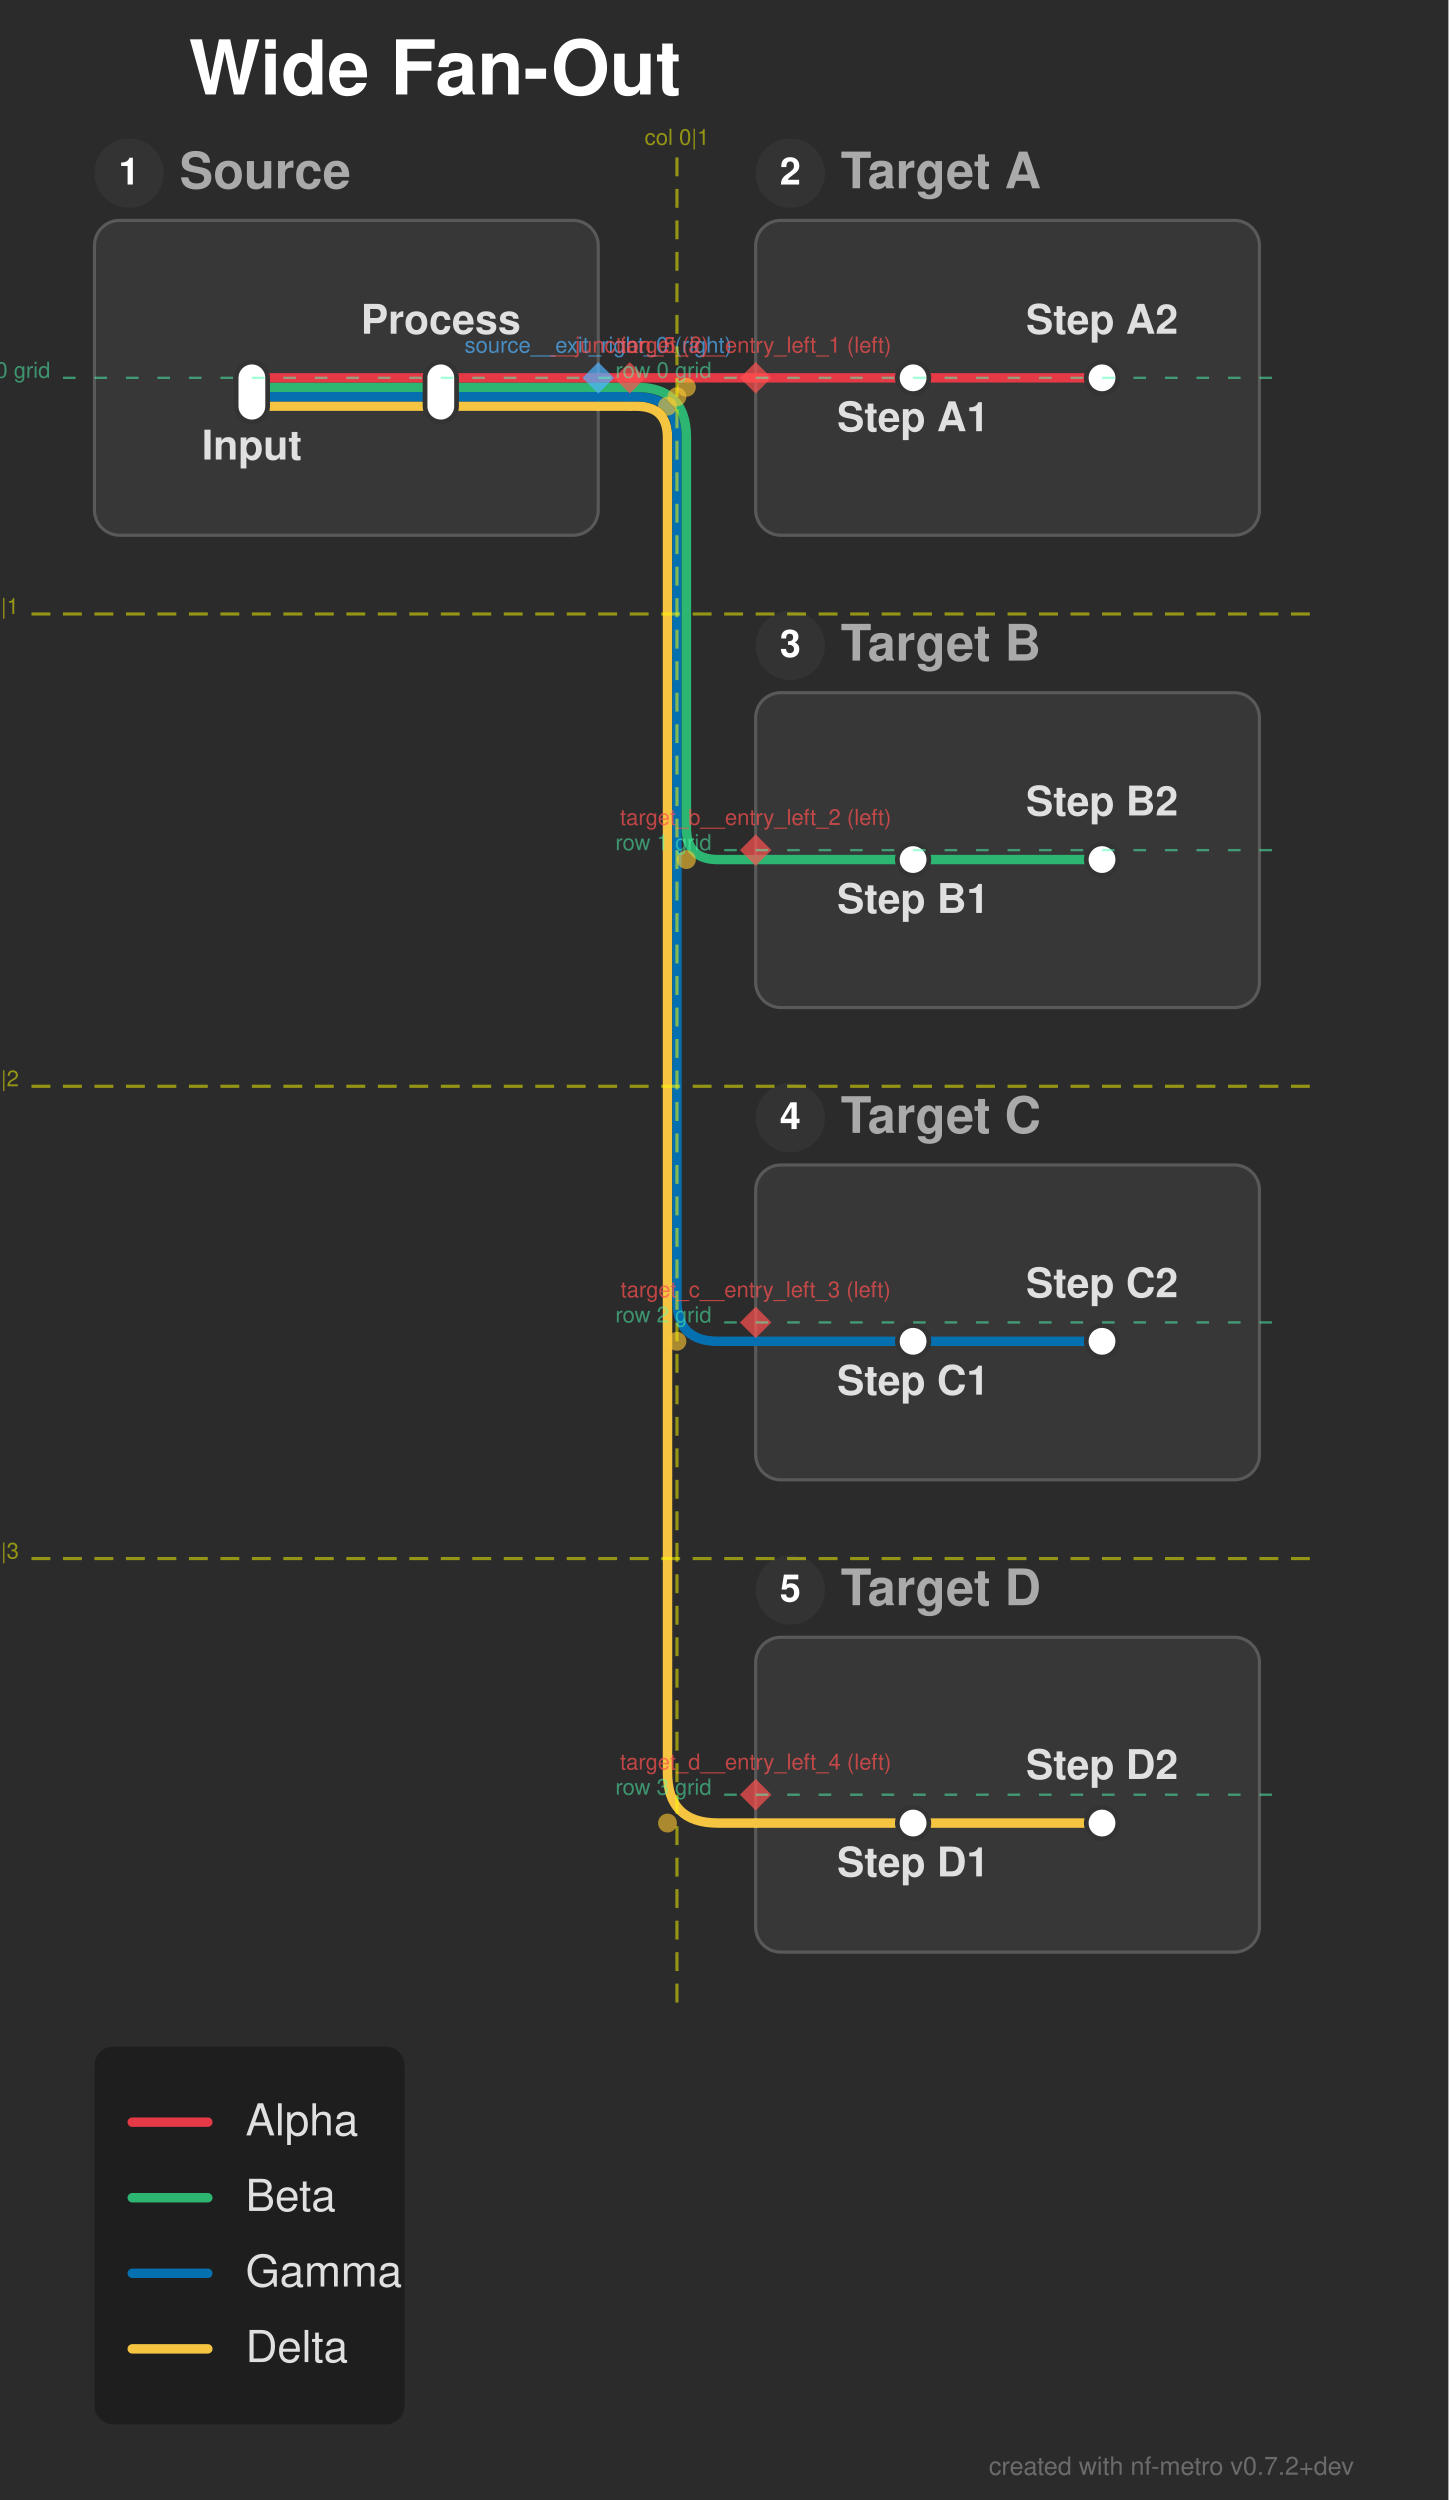
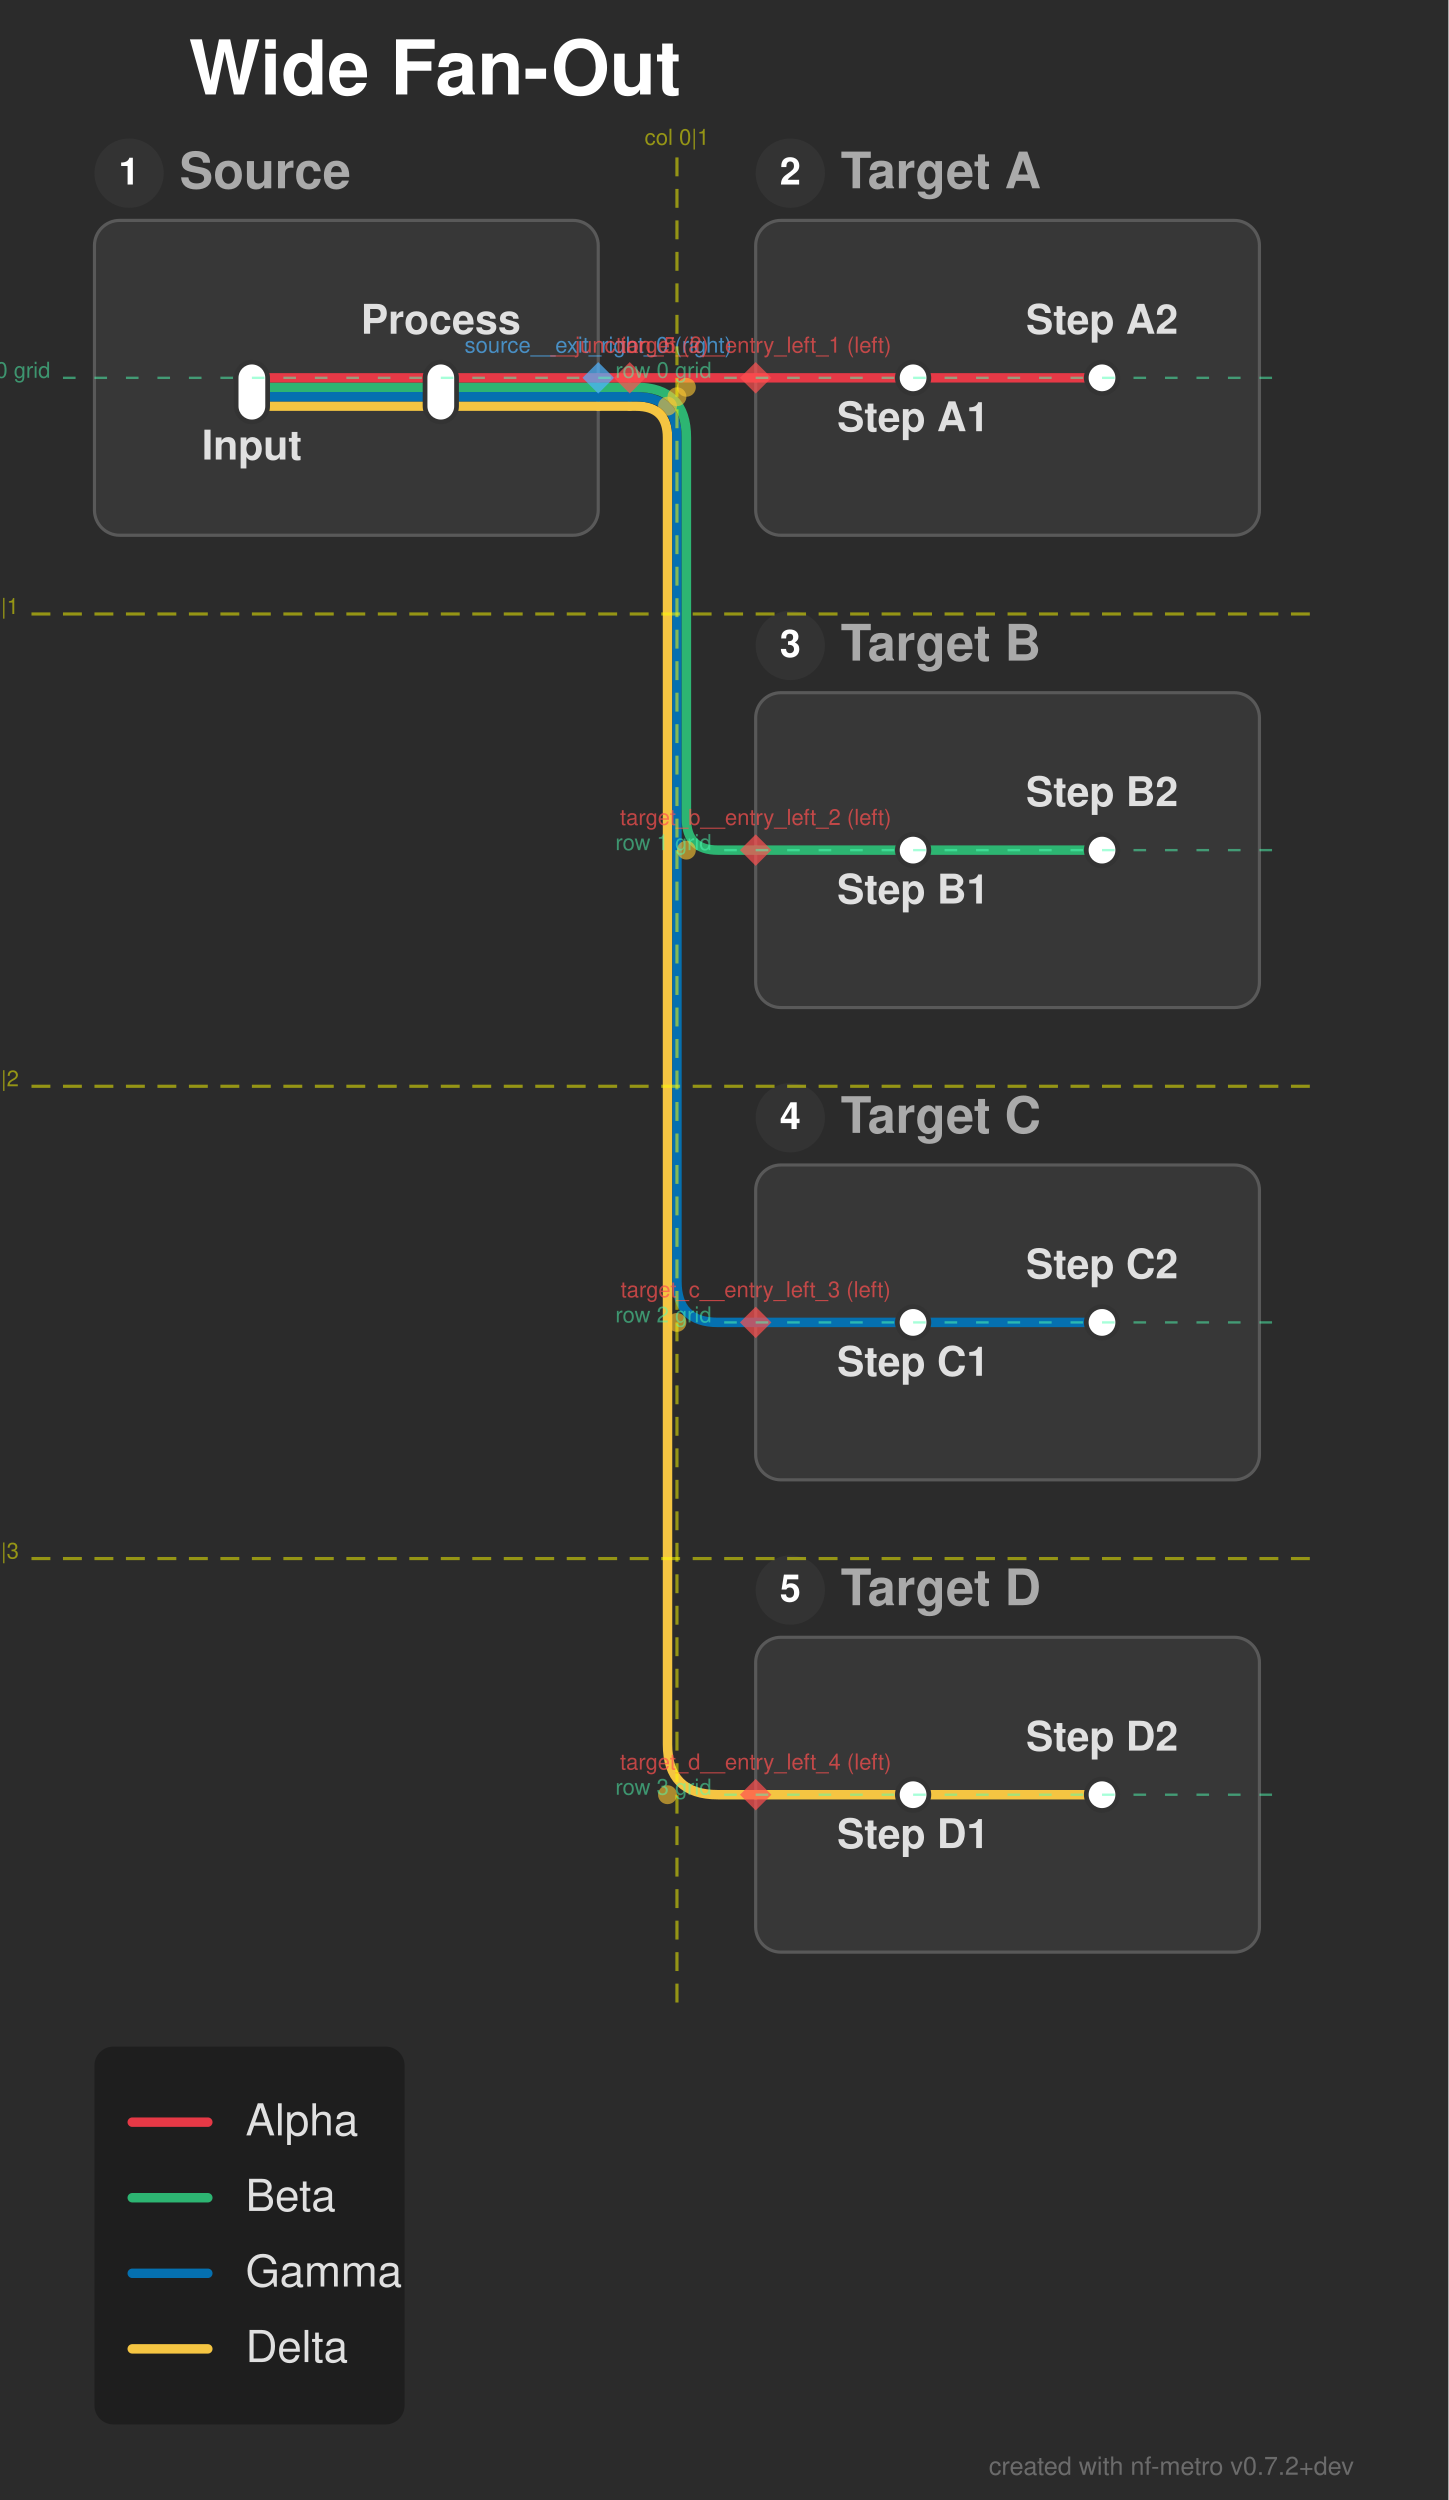
<svg xmlns="http://www.w3.org/2000/svg" width="460" height="794" viewBox="0 0 460 794">
  <defs>
</defs>
  <rect x="0" y="0" width="460" height="794" fill="#2b2b2b" />
  <text x="60.0" y="30.0" font-size="24.0" fill="#ffffff" font-family="'Helvetica Neue', Helvetica, Arial, sans-serif" font-weight="bold" class="nf-metro-title">Wide Fan-Out</text>
  <rect x="30.0" y="70.0" width="160.0" height="100.0" rx="8" ry="8" fill="#373737" stroke="#595959" stroke-width="1.0" class="nf-metro-section-box" data-section-id="source" data-section-lines="alpha,beta,delta,gamma" />
  <circle cx="41.0" cy="55.0" r="11" fill="#333333" class="nf-metro-section-num-circle" data-section-id="source" />
  <text x="41.0" y="55.0" font-size="12" fill="#ffffff" font-family="'Helvetica Neue', Helvetica, Arial, sans-serif" font-weight="bold" text-anchor="middle" dy="0.3em" data-section-id="source">1</text>
  <text x="57.0" y="55.0" font-size="16.0" fill="#aaaaaa" font-family="'Helvetica Neue', Helvetica, Arial, sans-serif" font-weight="bold" dy="0.3em" class="nf-metro-section-label" data-section-id="source">Source</text>
  <rect x="240.0" y="70.0" width="160.0" height="100.0" rx="8" ry="8" fill="#373737" stroke="#595959" stroke-width="1.0" class="nf-metro-section-box" data-section-id="target_a" data-section-lines="alpha" />
  <circle cx="251.0" cy="55.0" r="11" fill="#333333" class="nf-metro-section-num-circle" data-section-id="target_a" />
  <text x="251.0" y="55.0" font-size="12" fill="#ffffff" font-family="'Helvetica Neue', Helvetica, Arial, sans-serif" font-weight="bold" text-anchor="middle" dy="0.3em" data-section-id="target_a">2</text>
  <text x="267.0" y="55.0" font-size="16.0" fill="#aaaaaa" font-family="'Helvetica Neue', Helvetica, Arial, sans-serif" font-weight="bold" dy="0.3em" class="nf-metro-section-label" data-section-id="target_a">Target A</text>
  <rect x="240.0" y="220.0" width="160.0" height="100.0" rx="8" ry="8" fill="#373737" stroke="#595959" stroke-width="1.0" class="nf-metro-section-box" data-section-id="target_b" data-section-lines="beta" />
  <circle cx="251.0" cy="205.0" r="11" fill="#333333" class="nf-metro-section-num-circle" data-section-id="target_b" />
  <text x="251.0" y="205.0" font-size="12" fill="#ffffff" font-family="'Helvetica Neue', Helvetica, Arial, sans-serif" font-weight="bold" text-anchor="middle" dy="0.3em" data-section-id="target_b">3</text>
  <text x="267.0" y="205.0" font-size="16.0" fill="#aaaaaa" font-family="'Helvetica Neue', Helvetica, Arial, sans-serif" font-weight="bold" dy="0.3em" class="nf-metro-section-label" data-section-id="target_b">Target B</text>
  <rect x="240.0" y="370.0" width="160.0" height="100.0" rx="8" ry="8" fill="#373737" stroke="#595959" stroke-width="1.0" class="nf-metro-section-box" data-section-id="target_c" data-section-lines="gamma" />
  <circle cx="251.0" cy="355.0" r="11" fill="#333333" class="nf-metro-section-num-circle" data-section-id="target_c" />
  <text x="251.0" y="355.0" font-size="12" fill="#ffffff" font-family="'Helvetica Neue', Helvetica, Arial, sans-serif" font-weight="bold" text-anchor="middle" dy="0.3em" data-section-id="target_c">4</text>
  <text x="267.0" y="355.0" font-size="16.0" fill="#aaaaaa" font-family="'Helvetica Neue', Helvetica, Arial, sans-serif" font-weight="bold" dy="0.3em" class="nf-metro-section-label" data-section-id="target_c">Target C</text>
  <rect x="240.0" y="520.0" width="160.0" height="100.0" rx="8" ry="8" fill="#373737" stroke="#595959" stroke-width="1.0" class="nf-metro-section-box" data-section-id="target_d" data-section-lines="delta" />
  <circle cx="251.0" cy="505.0" r="11" fill="#333333" class="nf-metro-section-num-circle" data-section-id="target_d" />
  <text x="251.0" y="505.0" font-size="12" fill="#ffffff" font-family="'Helvetica Neue', Helvetica, Arial, sans-serif" font-weight="bold" text-anchor="middle" dy="0.3em" data-section-id="target_d">5</text>
  <text x="267.0" y="505.0" font-size="16.0" fill="#aaaaaa" font-family="'Helvetica Neue', Helvetica, Arial, sans-serif" font-weight="bold" dy="0.3em" class="nf-metro-section-label" data-section-id="target_d">Target D</text>
  <path d="M80.0,129.0 L140.0,129.0" stroke="#f5c542" stroke-width="3.0" stroke-linecap="round" class="metro-line-delta" data-line-id="delta" />
-   <path d="M290.0,579.0 L350.0,579.0" stroke="#f5c542" stroke-width="3.0" stroke-linecap="round" class="metro-line-delta" data-line-id="delta" />
+   <path d="M290.0,570.0 L350.0,570.0" stroke="#f5c542" stroke-width="3.0" stroke-linecap="round" class="metro-line-delta" data-line-id="delta" />
  <path d="M140.0,129.0 L190.0,129.0" stroke="#f5c542" stroke-width="3.0" stroke-linecap="round" class="metro-line-delta" data-line-id="delta" />
-   <path d="M240.0,579.0 L290.0,579.0" stroke="#f5c542" stroke-width="3.0" stroke-linecap="round" class="metro-line-delta" data-line-id="delta" />
+   <path d="M240.0,570.0 L290.0,570.0" stroke="#f5c542" stroke-width="3.0" stroke-linecap="round" class="metro-line-delta" data-line-id="delta" />
  <path d="M190.0,129.0 L200.0,129.0" stroke="#f5c542" stroke-width="3.0" stroke-linecap="round" class="metro-line-delta" data-line-id="delta" />
-   <path d="M200.0,129.0 L202.0,129.0 Q212.0,129.0,212.0,139.0 L212.0,563.0 Q212.0,579.0,228.0,579.0 L240.0,579.0" stroke="#f5c542" stroke-width="3.0" fill="none" stroke-linecap="round" stroke-linejoin="round" class="metro-line-delta" data-line-id="delta" />
+   <path d="M200.0,129.0 L202.0,129.0 Q212.0,129.0,212.0,139.0 L212.0,554.0 Q212.0,570.0,228.0,570.0 L240.0,570.0" stroke="#f5c542" stroke-width="3.0" fill="none" stroke-linecap="round" stroke-linejoin="round" class="metro-line-delta" data-line-id="delta" />
  <path d="M80.0,126.0 L140.0,126.0" stroke="#0570b0" stroke-width="3.0" stroke-linecap="round" class="metro-line-gamma" data-line-id="gamma" />
-   <path d="M290.0,426.0 L350.0,426.0" stroke="#0570b0" stroke-width="3.0" stroke-linecap="round" class="metro-line-gamma" data-line-id="gamma" />
+   <path d="M290.0,420.0 L350.0,420.0" stroke="#0570b0" stroke-width="3.0" stroke-linecap="round" class="metro-line-gamma" data-line-id="gamma" />
  <path d="M140.0,126.0 L190.0,126.0" stroke="#0570b0" stroke-width="3.0" stroke-linecap="round" class="metro-line-gamma" data-line-id="gamma" />
-   <path d="M240.0,426.0 L290.0,426.0" stroke="#0570b0" stroke-width="3.0" stroke-linecap="round" class="metro-line-gamma" data-line-id="gamma" />
+   <path d="M240.0,420.0 L290.0,420.0" stroke="#0570b0" stroke-width="3.0" stroke-linecap="round" class="metro-line-gamma" data-line-id="gamma" />
  <path d="M190.0,126.0 L200.0,126.0" stroke="#0570b0" stroke-width="3.0" stroke-linecap="round" class="metro-line-gamma" data-line-id="gamma" />
-   <path d="M200.0,126.0 L202.0,126.0 Q215.0,126.0,215.0,139.0 L215.0,413.0 Q215.0,426.0,228.0,426.0 L240.0,426.0" stroke="#0570b0" stroke-width="3.0" fill="none" stroke-linecap="round" stroke-linejoin="round" class="metro-line-gamma" data-line-id="gamma" />
+   <path d="M200.0,126.0 L202.0,126.0 Q215.0,126.0,215.0,139.0 L215.0,407.0 Q215.0,420.0,228.0,420.0 L240.0,420.0" stroke="#0570b0" stroke-width="3.0" fill="none" stroke-linecap="round" stroke-linejoin="round" class="metro-line-gamma" data-line-id="gamma" />
  <path d="M80.0,123.0 L140.0,123.0" stroke="#2db572" stroke-width="3.0" stroke-linecap="round" class="metro-line-beta" data-line-id="beta" />
-   <path d="M290.0,273.0 L350.0,273.0" stroke="#2db572" stroke-width="3.0" stroke-linecap="round" class="metro-line-beta" data-line-id="beta" />
+   <path d="M290.0,270.0 L350.0,270.0" stroke="#2db572" stroke-width="3.0" stroke-linecap="round" class="metro-line-beta" data-line-id="beta" />
  <path d="M140.0,123.0 L190.0,123.0" stroke="#2db572" stroke-width="3.0" stroke-linecap="round" class="metro-line-beta" data-line-id="beta" />
-   <path d="M240.0,273.0 L290.0,273.0" stroke="#2db572" stroke-width="3.0" stroke-linecap="round" class="metro-line-beta" data-line-id="beta" />
+   <path d="M240.0,270.0 L290.0,270.0" stroke="#2db572" stroke-width="3.0" stroke-linecap="round" class="metro-line-beta" data-line-id="beta" />
  <path d="M190.0,123.0 L200.0,123.0" stroke="#2db572" stroke-width="3.0" stroke-linecap="round" class="metro-line-beta" data-line-id="beta" />
-   <path d="M200.0,123.0 L202.0,123.0 Q218.0,123.0,218.0,139.0 L218.0,263.0 Q218.0,273.0,228.0,273.0 L240.0,273.0" stroke="#2db572" stroke-width="3.0" fill="none" stroke-linecap="round" stroke-linejoin="round" class="metro-line-beta" data-line-id="beta" />
+   <path d="M200.0,123.0 L202.0,123.0 Q218.0,123.0,218.0,139.0 L218.0,260.0 Q218.0,270.0,228.0,270.0 L240.0,270.0" stroke="#2db572" stroke-width="3.0" fill="none" stroke-linecap="round" stroke-linejoin="round" class="metro-line-beta" data-line-id="beta" />
  <path d="M80.0,120.0 L140.0,120.0" stroke="#e63946" stroke-width="3.0" stroke-linecap="round" class="metro-line-alpha" data-line-id="alpha" />
  <path d="M290.0,120.0 L350.0,120.0" stroke="#e63946" stroke-width="3.0" stroke-linecap="round" class="metro-line-alpha" data-line-id="alpha" />
  <path d="M140.0,120.0 L190.0,120.0" stroke="#e63946" stroke-width="3.0" stroke-linecap="round" class="metro-line-alpha" data-line-id="alpha" />
  <path d="M240.0,120.0 L290.0,120.0" stroke="#e63946" stroke-width="3.0" stroke-linecap="round" class="metro-line-alpha" data-line-id="alpha" />
  <path d="M190.0,120.0 L200.0,120.0" stroke="#e63946" stroke-width="3.0" stroke-linecap="round" class="metro-line-alpha" data-line-id="alpha" />
  <path d="M200.0,120.0 L240.0,120.0" stroke="#e63946" stroke-width="3.0" stroke-linecap="round" class="metro-line-alpha" data-line-id="alpha" />
  <rect x="75.0" y="115.0" width="10.0" height="19.0" rx="5.0" ry="5.0" fill="#ffffff" stroke="#333333" stroke-width="1.5" class="nf-metro-station" data-station-id="input" data-station-lines="alpha,beta,delta,gamma" data-station-label="Input" data-section-id="source" data-section-name="Source" />
  <rect x="135.0" y="115.0" width="10.0" height="19.0" rx="5.0" ry="5.0" fill="#ffffff" stroke="#333333" stroke-width="1.5" class="nf-metro-station" data-station-id="process" data-station-lines="alpha,beta,delta,gamma" data-station-label="Process" data-section-id="source" data-section-name="Source" />
  <rect x="285.0" y="115.0" width="10.0" height="10.0" rx="5.0" ry="5.0" fill="#ffffff" stroke="#333333" stroke-width="1.5" class="nf-metro-station" data-station-id="a1" data-station-lines="alpha" data-station-label="Step A1" data-section-id="target_a" data-section-name="Target A" />
  <rect x="345.0" y="115.0" width="10.0" height="10.0" rx="5.0" ry="5.0" fill="#ffffff" stroke="#333333" stroke-width="1.5" class="nf-metro-station" data-station-id="a2" data-station-lines="alpha" data-station-label="Step A2" data-section-id="target_a" data-section-name="Target A" />
-   <rect x="285.0" y="268.0" width="10.0" height="10.0" rx="5.0" ry="5.0" fill="#ffffff" stroke="#333333" stroke-width="1.5" class="nf-metro-station" data-station-id="b1" data-station-lines="beta" data-station-label="Step B1" data-section-id="target_b" data-section-name="Target B" />
-   <rect x="345.0" y="268.0" width="10.0" height="10.0" rx="5.0" ry="5.0" fill="#ffffff" stroke="#333333" stroke-width="1.5" class="nf-metro-station" data-station-id="b2" data-station-lines="beta" data-station-label="Step B2" data-section-id="target_b" data-section-name="Target B" />
-   <rect x="285.0" y="421.0" width="10.0" height="10.0" rx="5.0" ry="5.0" fill="#ffffff" stroke="#333333" stroke-width="1.5" class="nf-metro-station" data-station-id="c1" data-station-lines="gamma" data-station-label="Step C1" data-section-id="target_c" data-section-name="Target C" />
-   <rect x="345.0" y="421.0" width="10.0" height="10.0" rx="5.0" ry="5.0" fill="#ffffff" stroke="#333333" stroke-width="1.5" class="nf-metro-station" data-station-id="c2" data-station-lines="gamma" data-station-label="Step C2" data-section-id="target_c" data-section-name="Target C" />
-   <rect x="285.0" y="574.0" width="10.0" height="10.0" rx="5.0" ry="5.0" fill="#ffffff" stroke="#333333" stroke-width="1.5" class="nf-metro-station" data-station-id="d1" data-station-lines="delta" data-station-label="Step D1" data-section-id="target_d" data-section-name="Target D" />
-   <rect x="345.0" y="574.0" width="10.0" height="10.0" rx="5.0" ry="5.0" fill="#ffffff" stroke="#333333" stroke-width="1.5" class="nf-metro-station" data-station-id="d2" data-station-lines="delta" data-station-label="Step D2" data-section-id="target_d" data-section-name="Target D" />
+   <rect x="285.0" y="265.0" width="10.0" height="10.0" rx="5.0" ry="5.0" fill="#ffffff" stroke="#333333" stroke-width="1.5" class="nf-metro-station" data-station-id="b1" data-station-lines="beta" data-station-label="Step B1" data-section-id="target_b" data-section-name="Target B" />
+   <rect x="345.0" y="265.0" width="10.0" height="10.0" rx="5.0" ry="5.0" fill="#ffffff" stroke="#333333" stroke-width="1.5" class="nf-metro-station" data-station-id="b2" data-station-lines="beta" data-station-label="Step B2" data-section-id="target_b" data-section-name="Target B" />
+   <rect x="285.0" y="415.0" width="10.0" height="10.0" rx="5.0" ry="5.0" fill="#ffffff" stroke="#333333" stroke-width="1.5" class="nf-metro-station" data-station-id="c1" data-station-lines="gamma" data-station-label="Step C1" data-section-id="target_c" data-section-name="Target C" />
+   <rect x="345.0" y="415.0" width="10.0" height="10.0" rx="5.0" ry="5.0" fill="#ffffff" stroke="#333333" stroke-width="1.5" class="nf-metro-station" data-station-id="c2" data-station-lines="gamma" data-station-label="Step C2" data-section-id="target_c" data-section-name="Target C" />
+   <rect x="285.0" y="565.0" width="10.0" height="10.0" rx="5.0" ry="5.0" fill="#ffffff" stroke="#333333" stroke-width="1.5" class="nf-metro-station" data-station-id="d1" data-station-lines="delta" data-station-label="Step D1" data-section-id="target_d" data-section-name="Target D" />
+   <rect x="345.0" y="565.0" width="10.0" height="10.0" rx="5.0" ry="5.0" fill="#ffffff" stroke="#333333" stroke-width="1.5" class="nf-metro-station" data-station-id="d2" data-station-lines="delta" data-station-label="Step D2" data-section-id="target_d" data-section-name="Target D" />
  <text x="80.0" y="140.0" font-size="13.0" fill="#e0e0e0" font-family="'Helvetica Neue', Helvetica, Arial, sans-serif" font-weight="bold" text-anchor="middle" dominant-baseline="hanging" data-station-id="input" class="nf-metro-station-label">Input</text>
  <text x="290.0" y="131.0" font-size="13.0" fill="#e0e0e0" font-family="'Helvetica Neue', Helvetica, Arial, sans-serif" font-weight="bold" text-anchor="middle" dominant-baseline="hanging" data-station-id="a1" class="nf-metro-station-label">Step A1</text>
-   <text x="290.0" y="284.0" font-size="13.0" fill="#e0e0e0" font-family="'Helvetica Neue', Helvetica, Arial, sans-serif" font-weight="bold" text-anchor="middle" dominant-baseline="hanging" data-station-id="b1" class="nf-metro-station-label">Step B1</text>
-   <text x="290.0" y="437.0" font-size="13.0" fill="#e0e0e0" font-family="'Helvetica Neue', Helvetica, Arial, sans-serif" font-weight="bold" text-anchor="middle" dominant-baseline="hanging" data-station-id="c1" class="nf-metro-station-label">Step C1</text>
-   <text x="290.0" y="590.0" font-size="13.0" fill="#e0e0e0" font-family="'Helvetica Neue', Helvetica, Arial, sans-serif" font-weight="bold" text-anchor="middle" dominant-baseline="hanging" data-station-id="d1" class="nf-metro-station-label">Step D1</text>
+   <text x="290.0" y="281.0" font-size="13.0" fill="#e0e0e0" font-family="'Helvetica Neue', Helvetica, Arial, sans-serif" font-weight="bold" text-anchor="middle" dominant-baseline="hanging" data-station-id="b1" class="nf-metro-station-label">Step B1</text>
+   <text x="290.0" y="431.0" font-size="13.0" fill="#e0e0e0" font-family="'Helvetica Neue', Helvetica, Arial, sans-serif" font-weight="bold" text-anchor="middle" dominant-baseline="hanging" data-station-id="c1" class="nf-metro-station-label">Step C1</text>
+   <text x="290.0" y="581.0" font-size="13.0" fill="#e0e0e0" font-family="'Helvetica Neue', Helvetica, Arial, sans-serif" font-weight="bold" text-anchor="middle" dominant-baseline="hanging" data-station-id="d1" class="nf-metro-station-label">Step D1</text>
  <text x="140.0" y="106.0" font-size="13.0" fill="#e0e0e0" font-family="'Helvetica Neue', Helvetica, Arial, sans-serif" font-weight="bold" text-anchor="middle" dominant-baseline="auto" data-station-id="process" class="nf-metro-station-label">Process</text>
  <text x="350.0" y="106.0" font-size="13.0" fill="#e0e0e0" font-family="'Helvetica Neue', Helvetica, Arial, sans-serif" font-weight="bold" text-anchor="middle" dominant-baseline="auto" data-station-id="a2" class="nf-metro-station-label">Step A2</text>
-   <text x="350.0" y="259.0" font-size="13.0" fill="#e0e0e0" font-family="'Helvetica Neue', Helvetica, Arial, sans-serif" font-weight="bold" text-anchor="middle" dominant-baseline="auto" data-station-id="b2" class="nf-metro-station-label">Step B2</text>
-   <text x="350.0" y="412.0" font-size="13.0" fill="#e0e0e0" font-family="'Helvetica Neue', Helvetica, Arial, sans-serif" font-weight="bold" text-anchor="middle" dominant-baseline="auto" data-station-id="c2" class="nf-metro-station-label">Step C2</text>
-   <text x="350.0" y="565.0" font-size="13.0" fill="#e0e0e0" font-family="'Helvetica Neue', Helvetica, Arial, sans-serif" font-weight="bold" text-anchor="middle" dominant-baseline="auto" data-station-id="d2" class="nf-metro-station-label">Step D2</text>
+   <text x="350.0" y="256.0" font-size="13.0" fill="#e0e0e0" font-family="'Helvetica Neue', Helvetica, Arial, sans-serif" font-weight="bold" text-anchor="middle" dominant-baseline="auto" data-station-id="b2" class="nf-metro-station-label">Step B2</text>
+   <text x="350.0" y="406.0" font-size="13.0" fill="#e0e0e0" font-family="'Helvetica Neue', Helvetica, Arial, sans-serif" font-weight="bold" text-anchor="middle" dominant-baseline="auto" data-station-id="c2" class="nf-metro-station-label">Step C2</text>
+   <text x="350.0" y="556.0" font-size="13.0" fill="#e0e0e0" font-family="'Helvetica Neue', Helvetica, Arial, sans-serif" font-weight="bold" text-anchor="middle" dominant-baseline="auto" data-station-id="d2" class="nf-metro-station-label">Step D2</text>
  <circle cx="218.0" cy="123.0" r="3.0" fill="rgba(255, 200, 50, 0.6)" />
-   <circle cx="218.0" cy="273.0" r="3.0" fill="rgba(255, 200, 50, 0.6)" />
+   <circle cx="218.0" cy="270.0" r="3.0" fill="rgba(255, 200, 50, 0.6)" />
  <circle cx="215.0" cy="126.0" r="3.0" fill="rgba(255, 200, 50, 0.6)" />
-   <circle cx="215.0" cy="426.0" r="3.0" fill="rgba(255, 200, 50, 0.6)" />
+   <circle cx="215.0" cy="420.0" r="3.0" fill="rgba(255, 200, 50, 0.6)" />
  <circle cx="212.0" cy="129.0" r="3.0" fill="rgba(255, 200, 50, 0.6)" />
-   <circle cx="212.0" cy="579.0" r="3.0" fill="rgba(255, 200, 50, 0.6)" />
+   <circle cx="212.0" cy="570.0" r="3.0" fill="rgba(255, 200, 50, 0.6)" />
  <path d="M190.0,115.0 L195.0,120.0 L190.0,125.0 L185.0,120.0 Z" fill="rgba(80, 180, 255, 0.7)" stroke="none" />
  <text x="190.0" y="112.0" font-size="7" fill="rgba(80, 180, 255, 0.7)" font-family="'Helvetica Neue', Helvetica, Arial, sans-serif" text-anchor="middle" dominant-baseline="auto">source__exit_right_0 (right)</text>
  <path d="M240.0,115.0 L245.0,120.0 L240.0,125.0 L235.0,120.0 Z" fill="rgba(255, 80, 80, 0.7)" stroke="none" />
  <text x="240.0" y="112.0" font-size="7" fill="rgba(255, 80, 80, 0.7)" font-family="'Helvetica Neue', Helvetica, Arial, sans-serif" text-anchor="middle" dominant-baseline="auto">target_a__entry_left_1 (left)</text>
  <path d="M240.0,265.0 L245.0,270.0 L240.0,275.0 L235.0,270.0 Z" fill="rgba(255, 80, 80, 0.7)" stroke="none" />
  <text x="240.0" y="262.0" font-size="7" fill="rgba(255, 80, 80, 0.7)" font-family="'Helvetica Neue', Helvetica, Arial, sans-serif" text-anchor="middle" dominant-baseline="auto">target_b__entry_left_2 (left)</text>
  <path d="M240.0,415.0 L245.0,420.0 L240.0,425.0 L235.0,420.0 Z" fill="rgba(255, 80, 80, 0.7)" stroke="none" />
  <text x="240.0" y="412.0" font-size="7" fill="rgba(255, 80, 80, 0.7)" font-family="'Helvetica Neue', Helvetica, Arial, sans-serif" text-anchor="middle" dominant-baseline="auto">target_c__entry_left_3 (left)</text>
  <path d="M240.0,565.0 L245.0,570.0 L240.0,575.0 L235.0,570.0 Z" fill="rgba(255, 80, 80, 0.7)" stroke="none" />
  <text x="240.0" y="562.0" font-size="7" fill="rgba(255, 80, 80, 0.7)" font-family="'Helvetica Neue', Helvetica, Arial, sans-serif" text-anchor="middle" dominant-baseline="auto">target_d__entry_left_4 (left)</text>
  <path d="M200.0,115.0 L205.0,120.0 L200.0,125.0 L195.0,120.0 Z" fill="rgba(255, 80, 80, 0.7)" stroke="none" />
  <text x="200.0" y="112.0" font-size="7" fill="rgba(255, 80, 80, 0.7)" font-family="'Helvetica Neue', Helvetica, Arial, sans-serif" text-anchor="middle" dominant-baseline="auto">__junction_5 (?)</text>
  <path d="M215.0,50.0 L215.0,640.0" stroke="rgba(255, 255, 0, 0.5)" stroke-width="1" stroke-dasharray="6,4" />
  <text x="215.0" y="46.0" font-size="7" fill="rgba(255, 255, 0, 0.5)" font-family="'Helvetica Neue', Helvetica, Arial, sans-serif" text-anchor="middle">col 0|1</text>
  <path d="M10.0,195.0 L420.0,195.0" stroke="rgba(255, 255, 0, 0.5)" stroke-width="1" stroke-dasharray="6,4" />
  <path d="M10.0,345.0 L420.0,345.0" stroke="rgba(255, 255, 0, 0.5)" stroke-width="1" stroke-dasharray="6,4" />
  <path d="M10.0,495.0 L420.0,495.0" stroke="rgba(255, 255, 0, 0.5)" stroke-width="1" stroke-dasharray="6,4" />
  <text x="6.0" y="195.0" font-size="7" fill="rgba(255, 255, 0, 0.5)" font-family="'Helvetica Neue', Helvetica, Arial, sans-serif" text-anchor="end">row 0|1</text>
  <text x="6.0" y="345.0" font-size="7" fill="rgba(255, 255, 0, 0.5)" font-family="'Helvetica Neue', Helvetica, Arial, sans-serif" text-anchor="end">row 1|2</text>
  <text x="6.0" y="495.0" font-size="7" fill="rgba(255, 255, 0, 0.5)" font-family="'Helvetica Neue', Helvetica, Arial, sans-serif" text-anchor="end">row 2|3</text>
  <path d="M20.0,120.0 L200.0,120.0" stroke="rgba(80, 255, 180, 0.5)" stroke-width="0.75" stroke-dasharray="4,6" />
  <text x="16.0" y="120.0" font-size="7" fill="rgba(80, 255, 180, 0.5)" font-family="'Helvetica Neue', Helvetica, Arial, sans-serif" text-anchor="end">row 0 grid</text>
  <path d="M230.0,120.0 L410.0,120.0" stroke="rgba(80, 255, 180, 0.5)" stroke-width="0.75" stroke-dasharray="4,6" />
  <text x="226.0" y="120.0" font-size="7" fill="rgba(80, 255, 180, 0.5)" font-family="'Helvetica Neue', Helvetica, Arial, sans-serif" text-anchor="end">row 0 grid</text>
  <path d="M230.0,270.0 L410.0,270.0" stroke="rgba(80, 255, 180, 0.5)" stroke-width="0.75" stroke-dasharray="4,6" />
  <text x="226.0" y="270.0" font-size="7" fill="rgba(80, 255, 180, 0.5)" font-family="'Helvetica Neue', Helvetica, Arial, sans-serif" text-anchor="end">row 1 grid</text>
  <path d="M230.0,420.0 L410.0,420.0" stroke="rgba(80, 255, 180, 0.5)" stroke-width="0.75" stroke-dasharray="4,6" />
  <text x="226.0" y="420.0" font-size="7" fill="rgba(80, 255, 180, 0.5)" font-family="'Helvetica Neue', Helvetica, Arial, sans-serif" text-anchor="end">row 2 grid</text>
  <path d="M230.0,570.0 L410.0,570.0" stroke="rgba(80, 255, 180, 0.5)" stroke-width="0.75" stroke-dasharray="4,6" />
  <text x="226.0" y="570.0" font-size="7" fill="rgba(80, 255, 180, 0.5)" font-family="'Helvetica Neue', Helvetica, Arial, sans-serif" text-anchor="end">row 3 grid</text>
  <rect x="30.0" y="650.0" width="98.5" height="120.0" rx="6" ry="6" fill="rgba(0, 0, 0, 0.3)" />
  <path d="M42.0,674.0 L66.0,674.0" stroke="#e63946" stroke-width="3.0" stroke-linecap="round" />
  <text x="78.0" y="674.0" font-size="14.0" fill="#e0e0e0" font-family="'Helvetica Neue', Helvetica, Arial, sans-serif" dy="0.3em">Alpha</text>
  <path d="M42.0,698.0 L66.0,698.0" stroke="#2db572" stroke-width="3.0" stroke-linecap="round" />
  <text x="78.0" y="698.0" font-size="14.0" fill="#e0e0e0" font-family="'Helvetica Neue', Helvetica, Arial, sans-serif" dy="0.3em">Beta</text>
  <path d="M42.0,722.0 L66.0,722.0" stroke="#0570b0" stroke-width="3.0" stroke-linecap="round" />
  <text x="78.0" y="722.0" font-size="14.0" fill="#e0e0e0" font-family="'Helvetica Neue', Helvetica, Arial, sans-serif" dy="0.3em">Gamma</text>
  <path d="M42.0,746.0 L66.0,746.0" stroke="#f5c542" stroke-width="3.0" stroke-linecap="round" />
  <text x="78.0" y="746.0" font-size="14.0" fill="#e0e0e0" font-family="'Helvetica Neue', Helvetica, Arial, sans-serif" dy="0.3em">Delta</text>
  <text x="430.0" y="786.0" font-size="8" fill="rgba(150, 150, 150, 0.6)" font-family="'Helvetica Neue', Helvetica, Arial, sans-serif" text-anchor="end">created with nf-metro v0.7.2+dev</text>
</svg>
